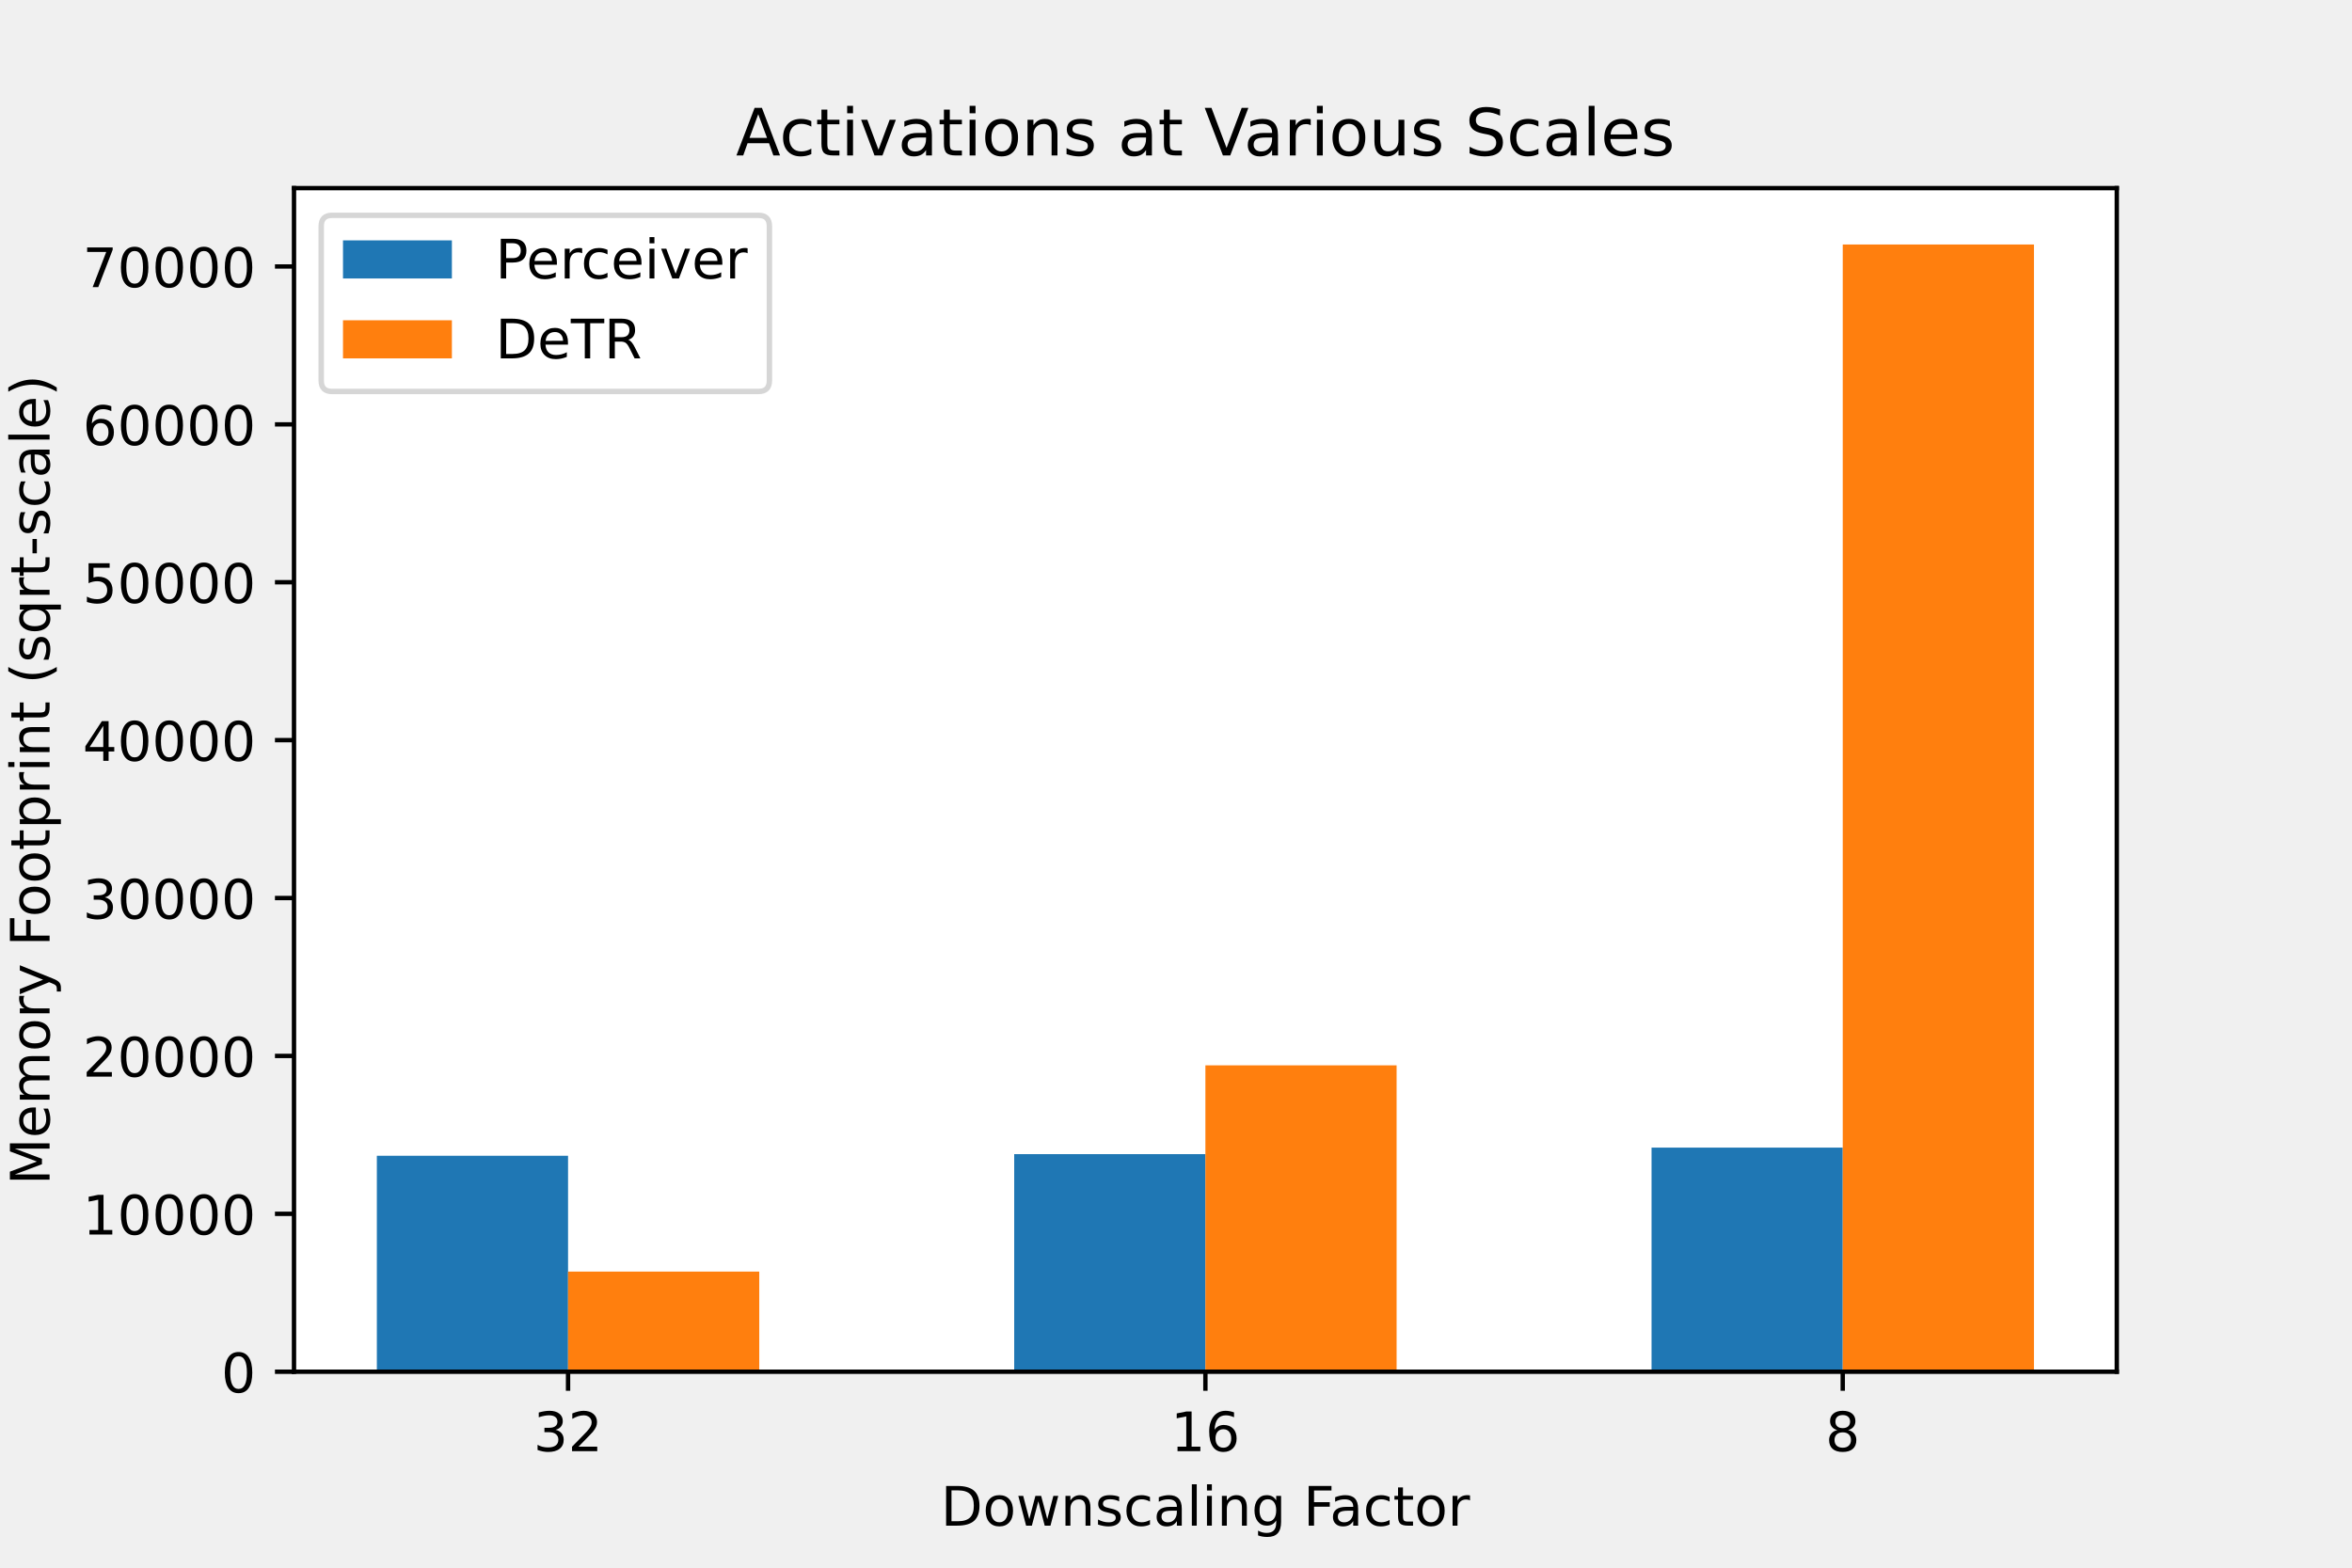
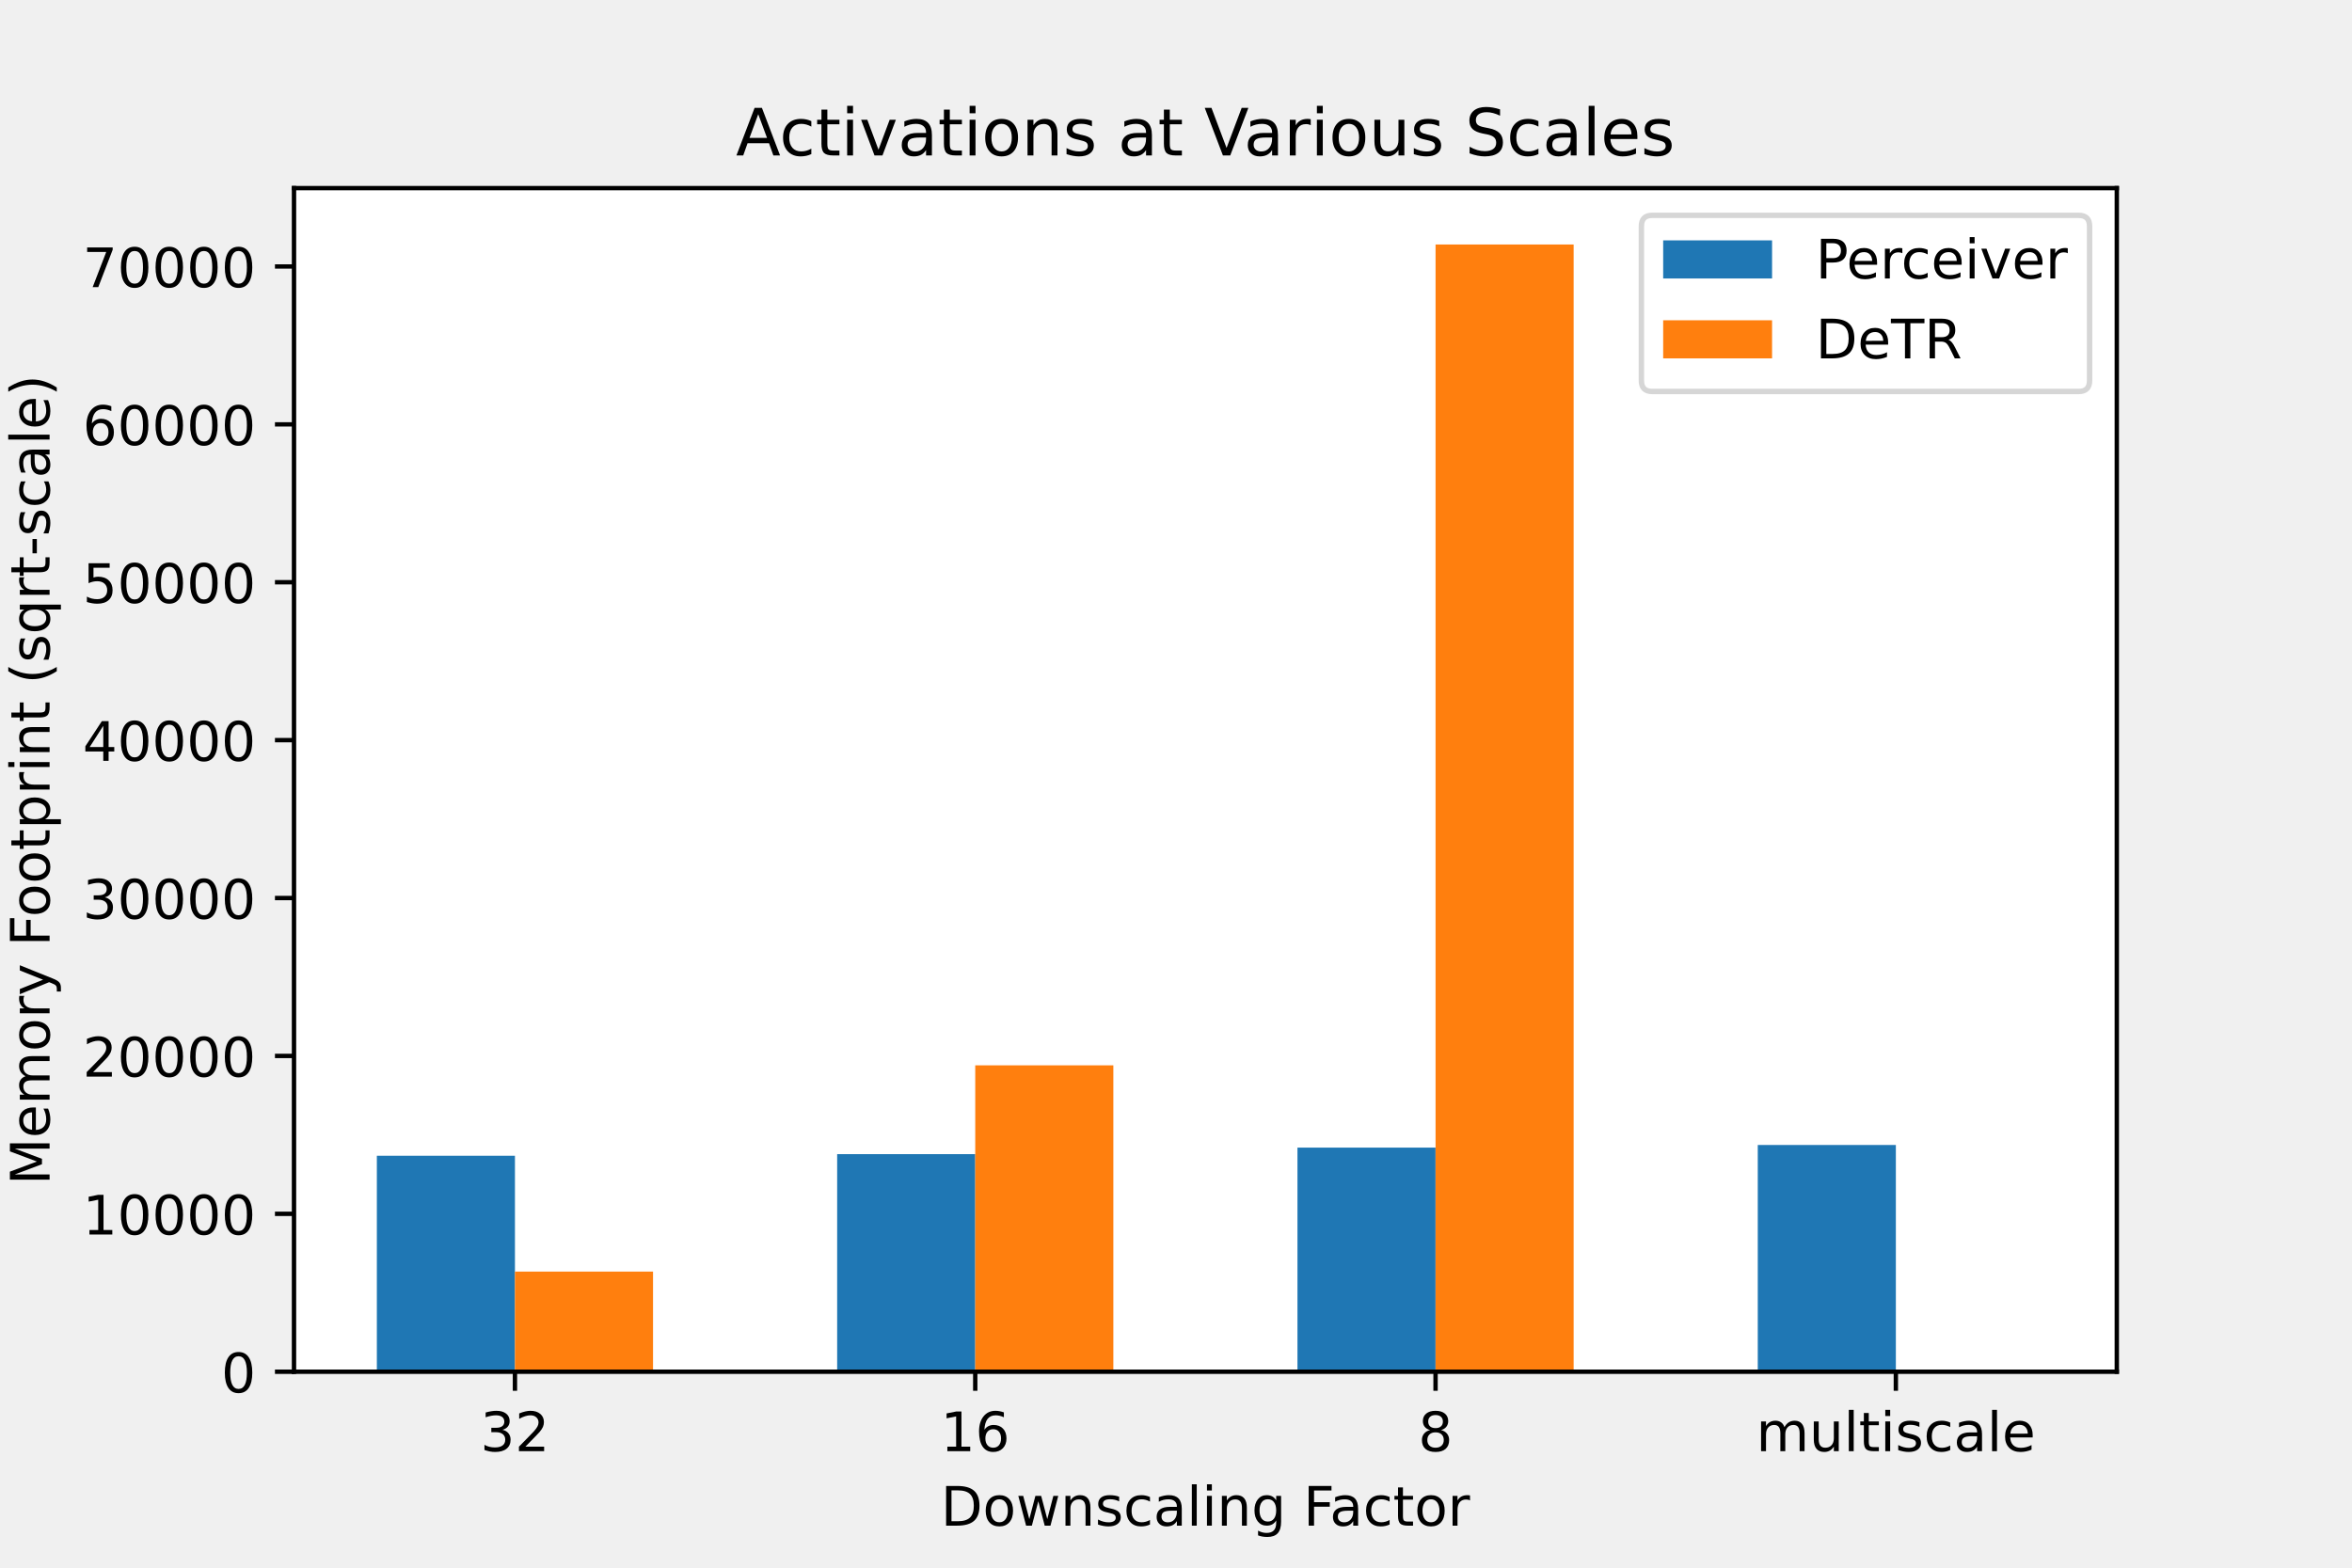
<svg xmlns="http://www.w3.org/2000/svg" xmlns:xlink="http://www.w3.org/1999/xlink" height="288pt" version="1.1" viewBox="0 0 432 288" width="432pt">
  <defs>
    <style type="text/css">*{stroke-linecap:butt;stroke-linejoin:round;}</style>
  </defs>
  <g id="figure_1">
    <g id="patch_1">
      <path d="M 0 288  L 432 288  L 432 0  L 0 0  z " style="fill:none;" />
    </g>
    <g id="axes_1">
      <g id="patch_2">
        <path d="M 54 252  L 388.8 252  L 388.8 34.56  L 54 34.56  z " style="fill:#ffffff;" />
      </g>
      <g id="patch_3">
-         <path clip-path="url(#pb4a6dcdf17)" d="M 69.218 252  L 104.337 252  L 104.337 212.329  L 69.218 212.329  z " style="fill:#1f77b4;" />
+         <path clip-path="url(#p606a670e84)" d="M 69.218 252  L 94.582 252  L 94.582 212.329  L 69.218 212.329  z " style="fill:#1f77b4;" />
      </g>
      <g id="patch_4">
-         <path clip-path="url(#pb4a6dcdf17)" d="M 186.281 252  L 221.4 252  L 221.4 212.024  L 186.281 212.024  z " style="fill:#1f77b4;" />
+         <path clip-path="url(#p606a670e84)" d="M 153.764 252  L 179.127 252  L 179.127 212.024  L 153.764 212.024  z " style="fill:#1f77b4;" />
      </g>
      <g id="patch_5">
-         <path clip-path="url(#pb4a6dcdf17)" d="M 303.344 252  L 338.463 252  L 338.463 210.83  L 303.344 210.83  z " style="fill:#1f77b4;" />
+         <path clip-path="url(#p606a670e84)" d="M 238.309 252  L 263.673 252  L 263.673 210.83  L 238.309 210.83  z " style="fill:#1f77b4;" />
      </g>
      <g id="patch_6">
-         <path clip-path="url(#pb4a6dcdf17)" d="M 104.337 252  L 139.456 252  L 139.456 233.608  L 104.337 233.608  z " style="fill:#ff7f0e;" />
+         <path clip-path="url(#p606a670e84)" d="M 322.855 252  L 348.218 252  L 348.218 210.342  L 322.855 210.342  z " style="fill:#1f77b4;" />
      </g>
      <g id="patch_7">
-         <path clip-path="url(#pb4a6dcdf17)" d="M 221.4 252  L 256.519 252  L 256.519 195.714  L 221.4 195.714  z " style="fill:#ff7f0e;" />
+         <path clip-path="url(#p606a670e84)" d="M 94.582 252  L 119.945 252  L 119.945 233.608  L 94.582 233.608  z " style="fill:#ff7f0e;" />
      </g>
      <g id="patch_8">
-         <path clip-path="url(#pb4a6dcdf17)" d="M 338.463 252  L 373.582 252  L 373.582 44.914  L 338.463 44.914  z " style="fill:#ff7f0e;" />
+         <path clip-path="url(#p606a670e84)" d="M 179.127 252  L 204.491 252  L 204.491 195.714  L 179.127 195.714  z " style="fill:#ff7f0e;" />
+       </g>
+       <g id="patch_9">
+         <path clip-path="url(#p606a670e84)" d="M 263.673 252  L 289.036 252  L 289.036 44.914  L 263.673 44.914  z " style="fill:#ff7f0e;" />
+       </g>
+       <g id="patch_10">
+         <path clip-path="url(#p606a670e84)" d="M 348.218 252  L 373.582 252  L 373.582 252  L 348.218 252  z " style="fill:#ff7f0e;" />
      </g>
      <g id="matplotlib.axis_1">
        <g id="xtick_1">
          <g id="line2d_1">
            <defs>
-               <path d="M 0 0  L 0 3.5  " id="m1307829c4c" style="stroke:#000000;stroke-width:0.8;" />
-             </defs>
-             <g>
-               <use style="stroke:#000000;stroke-width:0.8;" x="104.337" xlink:href="#m1307829c4c" y="252" />
+               <path d="M 0 0  L 0 3.5  " id="m69801f9587" style="stroke:#000000;stroke-width:0.8;" />
+             </defs>
+             <g>
+               <use style="stroke:#000000;stroke-width:0.8;" x="94.582" xlink:href="#m69801f9587" y="252" />
            </g>
          </g>
          <g id="text_1">
-             <g transform="translate(97.97456 266.5984)scale(0.1 -0.1)">
+             <g transform="translate(88.21932 266.5984)scale(0.1 -0.1)">
              <defs>
                <path d="M 2597 2516  Q 3050 2419 3304 2112  Q 3559 1806 3559 1356  Q 3559 666 3084 287  Q 2609 -91 1734 -91  Q 1441 -91 1130 -33  Q 819 25 488 141  L 488 750  Q 750 597 1062 519  Q 1375 441 1716 441  Q 2309 441 2620 675  Q 2931 909 2931 1356  Q 2931 1769 2642 2001  Q 2353 2234 1838 2234  L 1294 2234  L 1294 2753  L 1863 2753  Q 2328 2753 2575 2939  Q 2822 3125 2822 3475  Q 2822 3834 2567 4026  Q 2313 4219 1838 4219  Q 1578 4219 1281 4162  Q 984 4106 628 3988  L 628 4550  Q 988 4650 1302 4700  Q 1616 4750 1894 4750  Q 2613 4750 3031 4423  Q 3450 4097 3450 3541  Q 3450 3153 3228 2886  Q 3006 2619 2597 2516  z " id="DejaVuSans-33" transform="scale(0.015625)" />
                <path d="M 1228 531  L 3431 531  L 3431 0  L 469 0  L 469 531  Q 828 903 1448 1529  Q 2069 2156 2228 2338  Q 2531 2678 2651 2914  Q 2772 3150 2772 3378  Q 2772 3750 2511 3984  Q 2250 4219 1831 4219  Q 1534 4219 1204 4116  Q 875 4013 500 3803  L 500 4441  Q 881 4594 1212 4672  Q 1544 4750 1819 4750  Q 2544 4750 2975 4387  Q 3406 4025 3406 3419  Q 3406 3131 3298 2873  Q 3191 2616 2906 2266  Q 2828 2175 2409 1742  Q 1991 1309 1228 531  z " id="DejaVuSans-32" transform="scale(0.015625)" />
              </defs>
              <use xlink:href="#DejaVuSans-33" />
              <use x="63.623" xlink:href="#DejaVuSans-32" />
            </g>
          </g>
        </g>
        <g id="xtick_2">
          <g id="line2d_2">
            <g>
-               <use style="stroke:#000000;stroke-width:0.8;" x="221.4" xlink:href="#m1307829c4c" y="252" />
+               <use style="stroke:#000000;stroke-width:0.8;" x="179.127" xlink:href="#m69801f9587" y="252" />
            </g>
          </g>
          <g id="text_2">
-             <g transform="translate(215.0375 266.5984)scale(0.1 -0.1)">
+             <g transform="translate(172.7648 266.5984)scale(0.1 -0.1)">
              <defs>
                <path d="M 794 531  L 1825 531  L 1825 4091  L 703 3866  L 703 4441  L 1819 4666  L 2450 4666  L 2450 531  L 3481 531  L 3481 0  L 794 0  L 794 531  z " id="DejaVuSans-31" transform="scale(0.015625)" />
                <path d="M 2113 2584  Q 1688 2584 1439 2293  Q 1191 2003 1191 1497  Q 1191 994 1439 701  Q 1688 409 2113 409  Q 2538 409 2786 701  Q 3034 994 3034 1497  Q 3034 2003 2786 2293  Q 2538 2584 2113 2584  z M 3366 4563  L 3366 3988  Q 3128 4100 2886 4159  Q 2644 4219 2406 4219  Q 1781 4219 1451 3797  Q 1122 3375 1075 2522  Q 1259 2794 1537 2939  Q 1816 3084 2150 3084  Q 2853 3084 3261 2657  Q 3669 2231 3669 1497  Q 3669 778 3244 343  Q 2819 -91 2113 -91  Q 1303 -91 875 529  Q 447 1150 447 2328  Q 447 3434 972 4092  Q 1497 4750 2381 4750  Q 2619 4750 2861 4703  Q 3103 4656 3366 4563  z " id="DejaVuSans-36" transform="scale(0.015625)" />
              </defs>
              <use xlink:href="#DejaVuSans-31" />
              <use x="63.623" xlink:href="#DejaVuSans-36" />
            </g>
          </g>
        </g>
        <g id="xtick_3">
          <g id="line2d_3">
            <g>
-               <use style="stroke:#000000;stroke-width:0.8;" x="338.463" xlink:href="#m1307829c4c" y="252" />
+               <use style="stroke:#000000;stroke-width:0.8;" x="263.673" xlink:href="#m69801f9587" y="252" />
            </g>
          </g>
          <g id="text_3">
-             <g transform="translate(335.2817 266.5984)scale(0.1 -0.1)">
+             <g transform="translate(260.4915 266.5984)scale(0.1 -0.1)">
              <defs>
                <path d="M 2034 2216  Q 1584 2216 1326 1975  Q 1069 1734 1069 1313  Q 1069 891 1326 650  Q 1584 409 2034 409  Q 2484 409 2743 651  Q 3003 894 3003 1313  Q 3003 1734 2745 1975  Q 2488 2216 2034 2216  z M 1403 2484  Q 997 2584 770 2862  Q 544 3141 544 3541  Q 544 4100 942 4425  Q 1341 4750 2034 4750  Q 2731 4750 3128 4425  Q 3525 4100 3525 3541  Q 3525 3141 3298 2862  Q 3072 2584 2669 2484  Q 3125 2378 3379 2068  Q 3634 1759 3634 1313  Q 3634 634 3220 271  Q 2806 -91 2034 -91  Q 1263 -91 848 271  Q 434 634 434 1313  Q 434 1759 690 2068  Q 947 2378 1403 2484  z M 1172 3481  Q 1172 3119 1398 2916  Q 1625 2713 2034 2713  Q 2441 2713 2670 2916  Q 2900 3119 2900 3481  Q 2900 3844 2670 4047  Q 2441 4250 2034 4250  Q 1625 4250 1398 4047  Q 1172 3844 1172 3481  z " id="DejaVuSans-38" transform="scale(0.015625)" />
              </defs>
              <use xlink:href="#DejaVuSans-38" />
            </g>
          </g>
        </g>
-         <g id="text_4">
+         <g id="xtick_4">
+           <g id="line2d_4">
+             <g>
+               <use style="stroke:#000000;stroke-width:0.8;" x="348.218" xlink:href="#m69801f9587" y="252" />
+             </g>
+           </g>
+           <g id="text_4">
+             <g transform="translate(322.5572 266.5984)scale(0.1 -0.1)">
+               <defs>
+                 <path d="M 3328 2828  Q 3544 3216 3844 3400  Q 4144 3584 4550 3584  Q 5097 3584 5394 3201  Q 5691 2819 5691 2113  L 5691 0  L 5113 0  L 5113 2094  Q 5113 2597 4934 2840  Q 4756 3084 4391 3084  Q 3944 3084 3684 2787  Q 3425 2491 3425 1978  L 3425 0  L 2847 0  L 2847 2094  Q 2847 2600 2669 2842  Q 2491 3084 2119 3084  Q 1678 3084 1418 2786  Q 1159 2488 1159 1978  L 1159 0  L 581 0  L 581 3500  L 1159 3500  L 1159 2956  Q 1356 3278 1631 3431  Q 1906 3584 2284 3584  Q 2666 3584 2933 3390  Q 3200 3197 3328 2828  z " id="DejaVuSans-6d" transform="scale(0.015625)" />
+                 <path d="M 544 1381  L 544 3500  L 1119 3500  L 1119 1403  Q 1119 906 1312 657  Q 1506 409 1894 409  Q 2359 409 2629 706  Q 2900 1003 2900 1516  L 2900 3500  L 3475 3500  L 3475 0  L 2900 0  L 2900 538  Q 2691 219 2414 64  Q 2138 -91 1772 -91  Q 1169 -91 856 284  Q 544 659 544 1381  z M 1991 3584  L 1991 3584  z " id="DejaVuSans-75" transform="scale(0.015625)" />
+                 <path d="M 603 4863  L 1178 4863  L 1178 0  L 603 0  L 603 4863  z " id="DejaVuSans-6c" transform="scale(0.015625)" />
+                 <path d="M 1172 4494  L 1172 3500  L 2356 3500  L 2356 3053  L 1172 3053  L 1172 1153  Q 1172 725 1289 603  Q 1406 481 1766 481  L 2356 481  L 2356 0  L 1766 0  Q 1100 0 847 248  Q 594 497 594 1153  L 594 3053  L 172 3053  L 172 3500  L 594 3500  L 594 4494  L 1172 4494  z " id="DejaVuSans-74" transform="scale(0.015625)" />
+                 <path d="M 603 3500  L 1178 3500  L 1178 0  L 603 0  L 603 3500  z M 603 4863  L 1178 4863  L 1178 4134  L 603 4134  L 603 4863  z " id="DejaVuSans-69" transform="scale(0.015625)" />
+                 <path d="M 2834 3397  L 2834 2853  Q 2591 2978 2328 3040  Q 2066 3103 1784 3103  Q 1356 3103 1142 2972  Q 928 2841 928 2578  Q 928 2378 1081 2264  Q 1234 2150 1697 2047  L 1894 2003  Q 2506 1872 2764 1633  Q 3022 1394 3022 966  Q 3022 478 2636 193  Q 2250 -91 1575 -91  Q 1294 -91 989 -36  Q 684 19 347 128  L 347 722  Q 666 556 975 473  Q 1284 391 1588 391  Q 1994 391 2212 530  Q 2431 669 2431 922  Q 2431 1156 2273 1281  Q 2116 1406 1581 1522  L 1381 1569  Q 847 1681 609 1914  Q 372 2147 372 2553  Q 372 3047 722 3315  Q 1072 3584 1716 3584  Q 2034 3584 2315 3537  Q 2597 3491 2834 3397  z " id="DejaVuSans-73" transform="scale(0.015625)" />
+                 <path d="M 3122 3366  L 3122 2828  Q 2878 2963 2633 3030  Q 2388 3097 2138 3097  Q 1578 3097 1268 2742  Q 959 2388 959 1747  Q 959 1106 1268 751  Q 1578 397 2138 397  Q 2388 397 2633 464  Q 2878 531 3122 666  L 3122 134  Q 2881 22 2623 -34  Q 2366 -91 2075 -91  Q 1284 -91 818 406  Q 353 903 353 1747  Q 353 2603 823 3093  Q 1294 3584 2113 3584  Q 2378 3584 2631 3529  Q 2884 3475 3122 3366  z " id="DejaVuSans-63" transform="scale(0.015625)" />
+                 <path d="M 2194 1759  Q 1497 1759 1228 1600  Q 959 1441 959 1056  Q 959 750 1161 570  Q 1363 391 1709 391  Q 2188 391 2477 730  Q 2766 1069 2766 1631  L 2766 1759  L 2194 1759  z M 3341 1997  L 3341 0  L 2766 0  L 2766 531  Q 2569 213 2275 61  Q 1981 -91 1556 -91  Q 1019 -91 701 211  Q 384 513 384 1019  Q 384 1609 779 1909  Q 1175 2209 1959 2209  L 2766 2209  L 2766 2266  Q 2766 2663 2505 2880  Q 2244 3097 1772 3097  Q 1472 3097 1187 3025  Q 903 2953 641 2809  L 641 3341  Q 956 3463 1253 3523  Q 1550 3584 1831 3584  Q 2591 3584 2966 3190  Q 3341 2797 3341 1997  z " id="DejaVuSans-61" transform="scale(0.015625)" />
+                 <path d="M 3597 1894  L 3597 1613  L 953 1613  Q 991 1019 1311 708  Q 1631 397 2203 397  Q 2534 397 2845 478  Q 3156 559 3463 722  L 3463 178  Q 3153 47 2828 -22  Q 2503 -91 2169 -91  Q 1331 -91 842 396  Q 353 884 353 1716  Q 353 2575 817 3079  Q 1281 3584 2069 3584  Q 2775 3584 3186 3129  Q 3597 2675 3597 1894  z M 3022 2063  Q 3016 2534 2758 2815  Q 2500 3097 2075 3097  Q 1594 3097 1305 2825  Q 1016 2553 972 2059  L 3022 2063  z " id="DejaVuSans-65" transform="scale(0.015625)" />
+               </defs>
+               <use xlink:href="#DejaVuSans-6d" />
+               <use x="97.412" xlink:href="#DejaVuSans-75" />
+               <use x="160.791" xlink:href="#DejaVuSans-6c" />
+               <use x="188.574" xlink:href="#DejaVuSans-74" />
+               <use x="227.783" xlink:href="#DejaVuSans-69" />
+               <use x="255.566" xlink:href="#DejaVuSans-73" />
+               <use x="307.666" xlink:href="#DejaVuSans-63" />
+               <use x="362.646" xlink:href="#DejaVuSans-61" />
+               <use x="423.926" xlink:href="#DejaVuSans-6c" />
+               <use x="451.709" xlink:href="#DejaVuSans-65" />
+             </g>
+           </g>
+         </g>
+         <g id="text_5">
          <g transform="translate(172.7969 280.2766)scale(0.1 -0.1)">
            <defs>
              <path d="M 1259 4147  L 1259 519  L 2022 519  Q 2988 519 3436 956  Q 3884 1394 3884 2338  Q 3884 3275 3436 3711  Q 2988 4147 2022 4147  L 1259 4147  z M 628 4666  L 1925 4666  Q 3281 4666 3915 4102  Q 4550 3538 4550 2338  Q 4550 1131 3912 565  Q 3275 0 1925 0  L 628 0  L 628 4666  z " id="DejaVuSans-44" transform="scale(0.015625)" />
              <path d="M 1959 3097  Q 1497 3097 1228 2736  Q 959 2375 959 1747  Q 959 1119 1226 758  Q 1494 397 1959 397  Q 2419 397 2687 759  Q 2956 1122 2956 1747  Q 2956 2369 2687 2733  Q 2419 3097 1959 3097  z M 1959 3584  Q 2709 3584 3137 3096  Q 3566 2609 3566 1747  Q 3566 888 3137 398  Q 2709 -91 1959 -91  Q 1206 -91 779 398  Q 353 888 353 1747  Q 353 2609 779 3096  Q 1206 3584 1959 3584  z " id="DejaVuSans-6f" transform="scale(0.015625)" />
              <path d="M 269 3500  L 844 3500  L 1563 769  L 2278 3500  L 2956 3500  L 3675 769  L 4391 3500  L 4966 3500  L 4050 0  L 3372 0  L 2619 2869  L 1863 0  L 1184 0  L 269 3500  z " id="DejaVuSans-77" transform="scale(0.015625)" />
              <path d="M 3513 2113  L 3513 0  L 2938 0  L 2938 2094  Q 2938 2591 2744 2837  Q 2550 3084 2163 3084  Q 1697 3084 1428 2787  Q 1159 2491 1159 1978  L 1159 0  L 581 0  L 581 3500  L 1159 3500  L 1159 2956  Q 1366 3272 1645 3428  Q 1925 3584 2291 3584  Q 2894 3584 3203 3211  Q 3513 2838 3513 2113  z " id="DejaVuSans-6e" transform="scale(0.015625)" />
-               <path d="M 2834 3397  L 2834 2853  Q 2591 2978 2328 3040  Q 2066 3103 1784 3103  Q 1356 3103 1142 2972  Q 928 2841 928 2578  Q 928 2378 1081 2264  Q 1234 2150 1697 2047  L 1894 2003  Q 2506 1872 2764 1633  Q 3022 1394 3022 966  Q 3022 478 2636 193  Q 2250 -91 1575 -91  Q 1294 -91 989 -36  Q 684 19 347 128  L 347 722  Q 666 556 975 473  Q 1284 391 1588 391  Q 1994 391 2212 530  Q 2431 669 2431 922  Q 2431 1156 2273 1281  Q 2116 1406 1581 1522  L 1381 1569  Q 847 1681 609 1914  Q 372 2147 372 2553  Q 372 3047 722 3315  Q 1072 3584 1716 3584  Q 2034 3584 2315 3537  Q 2597 3491 2834 3397  z " id="DejaVuSans-73" transform="scale(0.015625)" />
-               <path d="M 3122 3366  L 3122 2828  Q 2878 2963 2633 3030  Q 2388 3097 2138 3097  Q 1578 3097 1268 2742  Q 959 2388 959 1747  Q 959 1106 1268 751  Q 1578 397 2138 397  Q 2388 397 2633 464  Q 2878 531 3122 666  L 3122 134  Q 2881 22 2623 -34  Q 2366 -91 2075 -91  Q 1284 -91 818 406  Q 353 903 353 1747  Q 353 2603 823 3093  Q 1294 3584 2113 3584  Q 2378 3584 2631 3529  Q 2884 3475 3122 3366  z " id="DejaVuSans-63" transform="scale(0.015625)" />
-               <path d="M 2194 1759  Q 1497 1759 1228 1600  Q 959 1441 959 1056  Q 959 750 1161 570  Q 1363 391 1709 391  Q 2188 391 2477 730  Q 2766 1069 2766 1631  L 2766 1759  L 2194 1759  z M 3341 1997  L 3341 0  L 2766 0  L 2766 531  Q 2569 213 2275 61  Q 1981 -91 1556 -91  Q 1019 -91 701 211  Q 384 513 384 1019  Q 384 1609 779 1909  Q 1175 2209 1959 2209  L 2766 2209  L 2766 2266  Q 2766 2663 2505 2880  Q 2244 3097 1772 3097  Q 1472 3097 1187 3025  Q 903 2953 641 2809  L 641 3341  Q 956 3463 1253 3523  Q 1550 3584 1831 3584  Q 2591 3584 2966 3190  Q 3341 2797 3341 1997  z " id="DejaVuSans-61" transform="scale(0.015625)" />
-               <path d="M 603 4863  L 1178 4863  L 1178 0  L 603 0  L 603 4863  z " id="DejaVuSans-6c" transform="scale(0.015625)" />
-               <path d="M 603 3500  L 1178 3500  L 1178 0  L 603 0  L 603 3500  z M 603 4863  L 1178 4863  L 1178 4134  L 603 4134  L 603 4863  z " id="DejaVuSans-69" transform="scale(0.015625)" />
              <path d="M 2906 1791  Q 2906 2416 2648 2759  Q 2391 3103 1925 3103  Q 1463 3103 1205 2759  Q 947 2416 947 1791  Q 947 1169 1205 825  Q 1463 481 1925 481  Q 2391 481 2648 825  Q 2906 1169 2906 1791  z M 3481 434  Q 3481 -459 3084 -895  Q 2688 -1331 1869 -1331  Q 1566 -1331 1297 -1286  Q 1028 -1241 775 -1147  L 775 -588  Q 1028 -725 1275 -790  Q 1522 -856 1778 -856  Q 2344 -856 2625 -561  Q 2906 -266 2906 331  L 2906 616  Q 2728 306 2450 153  Q 2172 0 1784 0  Q 1141 0 747 490  Q 353 981 353 1791  Q 353 2603 747 3093  Q 1141 3584 1784 3584  Q 2172 3584 2450 3431  Q 2728 3278 2906 2969  L 2906 3500  L 3481 3500  L 3481 434  z " id="DejaVuSans-67" transform="scale(0.015625)" />
              <path id="DejaVuSans-20" transform="scale(0.015625)" />
              <path d="M 628 4666  L 3309 4666  L 3309 4134  L 1259 4134  L 1259 2759  L 3109 2759  L 3109 2228  L 1259 2228  L 1259 0  L 628 0  L 628 4666  z " id="DejaVuSans-46" transform="scale(0.015625)" />
-               <path d="M 1172 4494  L 1172 3500  L 2356 3500  L 2356 3053  L 1172 3053  L 1172 1153  Q 1172 725 1289 603  Q 1406 481 1766 481  L 2356 481  L 2356 0  L 1766 0  Q 1100 0 847 248  Q 594 497 594 1153  L 594 3053  L 172 3053  L 172 3500  L 594 3500  L 594 4494  L 1172 4494  z " id="DejaVuSans-74" transform="scale(0.015625)" />
              <path d="M 2631 2963  Q 2534 3019 2420 3045  Q 2306 3072 2169 3072  Q 1681 3072 1420 2755  Q 1159 2438 1159 1844  L 1159 0  L 581 0  L 581 3500  L 1159 3500  L 1159 2956  Q 1341 3275 1631 3429  Q 1922 3584 2338 3584  Q 2397 3584 2469 3576  Q 2541 3569 2628 3553  L 2631 2963  z " id="DejaVuSans-72" transform="scale(0.015625)" />
            </defs>
            <use xlink:href="#DejaVuSans-44" />
            <use x="77.002" xlink:href="#DejaVuSans-6f" />
            <use x="138.184" xlink:href="#DejaVuSans-77" />
            <use x="219.971" xlink:href="#DejaVuSans-6e" />
            <use x="283.35" xlink:href="#DejaVuSans-73" />
            <use x="335.449" xlink:href="#DejaVuSans-63" />
            <use x="390.43" xlink:href="#DejaVuSans-61" />
            <use x="451.709" xlink:href="#DejaVuSans-6c" />
            <use x="479.492" xlink:href="#DejaVuSans-69" />
            <use x="507.275" xlink:href="#DejaVuSans-6e" />
            <use x="570.654" xlink:href="#DejaVuSans-67" />
            <use x="634.131" xlink:href="#DejaVuSans-20" />
            <use x="665.918" xlink:href="#DejaVuSans-46" />
            <use x="714.312" xlink:href="#DejaVuSans-61" />
            <use x="775.592" xlink:href="#DejaVuSans-63" />
            <use x="830.572" xlink:href="#DejaVuSans-74" />
            <use x="869.781" xlink:href="#DejaVuSans-6f" />
            <use x="930.963" xlink:href="#DejaVuSans-72" />
          </g>
        </g>
      </g>
      <g id="matplotlib.axis_2">
        <g id="ytick_1">
-           <g id="line2d_4">
-             <defs>
-               <path d="M 0 0  L -3.5 0  " id="mca1e8f5b8f" style="stroke:#000000;stroke-width:0.8;" />
-             </defs>
-             <g>
-               <use style="stroke:#000000;stroke-width:0.8;" x="54" xlink:href="#mca1e8f5b8f" y="252" />
-             </g>
-           </g>
-           <g id="text_5">
+           <g id="line2d_5">
+             <defs>
+               <path d="M 0 0  L -3.5 0  " id="m97fea9ec7e" style="stroke:#000000;stroke-width:0.8;" />
+             </defs>
+             <g>
+               <use style="stroke:#000000;stroke-width:0.8;" x="54" xlink:href="#m97fea9ec7e" y="252" />
+             </g>
+           </g>
+           <g id="text_6">
            <g transform="translate(40.6375 255.7992)scale(0.1 -0.1)">
              <defs>
                <path d="M 2034 4250  Q 1547 4250 1301 3770  Q 1056 3291 1056 2328  Q 1056 1369 1301 889  Q 1547 409 2034 409  Q 2525 409 2770 889  Q 3016 1369 3016 2328  Q 3016 3291 2770 3770  Q 2525 4250 2034 4250  z M 2034 4750  Q 2819 4750 3233 4129  Q 3647 3509 3647 2328  Q 3647 1150 3233 529  Q 2819 -91 2034 -91  Q 1250 -91 836 529  Q 422 1150 422 2328  Q 422 3509 836 4129  Q 1250 4750 2034 4750  z " id="DejaVuSans-30" transform="scale(0.015625)" />
              </defs>
              <use xlink:href="#DejaVuSans-30" />
            </g>
          </g>
        </g>
        <g id="ytick_2">
-           <g id="line2d_5">
-             <g>
-               <use style="stroke:#000000;stroke-width:0.8;" x="54" xlink:href="#mca1e8f5b8f" y="222.993" />
-             </g>
-           </g>
-           <g id="text_6">
+           <g id="line2d_6">
+             <g>
+               <use style="stroke:#000000;stroke-width:0.8;" x="54" xlink:href="#m97fea9ec7e" y="222.993" />
+             </g>
+           </g>
+           <g id="text_7">
            <g transform="translate(15.1875 226.7925)scale(0.1 -0.1)">
              <use xlink:href="#DejaVuSans-31" />
              <use x="63.623" xlink:href="#DejaVuSans-30" />
              <use x="127.246" xlink:href="#DejaVuSans-30" />
              <use x="190.869" xlink:href="#DejaVuSans-30" />
              <use x="254.492" xlink:href="#DejaVuSans-30" />
            </g>
          </g>
        </g>
        <g id="ytick_3">
-           <g id="line2d_6">
-             <g>
-               <use style="stroke:#000000;stroke-width:0.8;" x="54" xlink:href="#mca1e8f5b8f" y="193.986" />
-             </g>
-           </g>
-           <g id="text_7">
+           <g id="line2d_7">
+             <g>
+               <use style="stroke:#000000;stroke-width:0.8;" x="54" xlink:href="#m97fea9ec7e" y="193.986" />
+             </g>
+           </g>
+           <g id="text_8">
            <g transform="translate(15.1875 197.7857)scale(0.1 -0.1)">
              <use xlink:href="#DejaVuSans-32" />
              <use x="63.623" xlink:href="#DejaVuSans-30" />
              <use x="127.246" xlink:href="#DejaVuSans-30" />
              <use x="190.869" xlink:href="#DejaVuSans-30" />
              <use x="254.492" xlink:href="#DejaVuSans-30" />
            </g>
          </g>
        </g>
        <g id="ytick_4">
-           <g id="line2d_7">
-             <g>
-               <use style="stroke:#000000;stroke-width:0.8;" x="54" xlink:href="#mca1e8f5b8f" y="164.98" />
-             </g>
-           </g>
-           <g id="text_8">
+           <g id="line2d_8">
+             <g>
+               <use style="stroke:#000000;stroke-width:0.8;" x="54" xlink:href="#m97fea9ec7e" y="164.98" />
+             </g>
+           </g>
+           <g id="text_9">
            <g transform="translate(15.1875 168.779)scale(0.1 -0.1)">
              <use xlink:href="#DejaVuSans-33" />
              <use x="63.623" xlink:href="#DejaVuSans-30" />
              <use x="127.246" xlink:href="#DejaVuSans-30" />
              <use x="190.869" xlink:href="#DejaVuSans-30" />
              <use x="254.492" xlink:href="#DejaVuSans-30" />
            </g>
          </g>
        </g>
        <g id="ytick_5">
-           <g id="line2d_8">
-             <g>
-               <use style="stroke:#000000;stroke-width:0.8;" x="54" xlink:href="#mca1e8f5b8f" y="135.973" />
-             </g>
-           </g>
-           <g id="text_9">
+           <g id="line2d_9">
+             <g>
+               <use style="stroke:#000000;stroke-width:0.8;" x="54" xlink:href="#m97fea9ec7e" y="135.973" />
+             </g>
+           </g>
+           <g id="text_10">
            <g transform="translate(15.1875 139.7722)scale(0.1 -0.1)">
              <defs>
                <path d="M 2419 4116  L 825 1625  L 2419 1625  L 2419 4116  z M 2253 4666  L 3047 4666  L 3047 1625  L 3713 1625  L 3713 1100  L 3047 1100  L 3047 0  L 2419 0  L 2419 1100  L 313 1100  L 313 1709  L 2253 4666  z " id="DejaVuSans-34" transform="scale(0.015625)" />
              </defs>
              <use xlink:href="#DejaVuSans-34" />
              <use x="63.623" xlink:href="#DejaVuSans-30" />
              <use x="127.246" xlink:href="#DejaVuSans-30" />
              <use x="190.869" xlink:href="#DejaVuSans-30" />
              <use x="254.492" xlink:href="#DejaVuSans-30" />
            </g>
          </g>
        </g>
        <g id="ytick_6">
-           <g id="line2d_9">
-             <g>
-               <use style="stroke:#000000;stroke-width:0.8;" x="54" xlink:href="#mca1e8f5b8f" y="106.966" />
-             </g>
-           </g>
-           <g id="text_10">
+           <g id="line2d_10">
+             <g>
+               <use style="stroke:#000000;stroke-width:0.8;" x="54" xlink:href="#m97fea9ec7e" y="106.966" />
+             </g>
+           </g>
+           <g id="text_11">
            <g transform="translate(15.1875 110.7654)scale(0.1 -0.1)">
              <defs>
                <path d="M 691 4666  L 3169 4666  L 3169 4134  L 1269 4134  L 1269 2991  Q 1406 3038 1543 3061  Q 1681 3084 1819 3084  Q 2600 3084 3056 2656  Q 3513 2228 3513 1497  Q 3513 744 3044 326  Q 2575 -91 1722 -91  Q 1428 -91 1123 -41  Q 819 9 494 109  L 494 744  Q 775 591 1075 516  Q 1375 441 1709 441  Q 2250 441 2565 725  Q 2881 1009 2881 1497  Q 2881 1984 2565 2268  Q 2250 2553 1709 2553  Q 1456 2553 1204 2497  Q 953 2441 691 2322  L 691 4666  z " id="DejaVuSans-35" transform="scale(0.015625)" />
              </defs>
              <use xlink:href="#DejaVuSans-35" />
              <use x="63.623" xlink:href="#DejaVuSans-30" />
              <use x="127.246" xlink:href="#DejaVuSans-30" />
              <use x="190.869" xlink:href="#DejaVuSans-30" />
              <use x="254.492" xlink:href="#DejaVuSans-30" />
            </g>
          </g>
        </g>
        <g id="ytick_7">
-           <g id="line2d_10">
-             <g>
-               <use style="stroke:#000000;stroke-width:0.8;" x="54" xlink:href="#mca1e8f5b8f" y="77.959" />
-             </g>
-           </g>
-           <g id="text_11">
+           <g id="line2d_11">
+             <g>
+               <use style="stroke:#000000;stroke-width:0.8;" x="54" xlink:href="#m97fea9ec7e" y="77.959" />
+             </g>
+           </g>
+           <g id="text_12">
            <g transform="translate(15.1875 81.75868)scale(0.1 -0.1)">
              <use xlink:href="#DejaVuSans-36" />
              <use x="63.623" xlink:href="#DejaVuSans-30" />
              <use x="127.246" xlink:href="#DejaVuSans-30" />
              <use x="190.869" xlink:href="#DejaVuSans-30" />
              <use x="254.492" xlink:href="#DejaVuSans-30" />
            </g>
          </g>
        </g>
        <g id="ytick_8">
-           <g id="line2d_11">
-             <g>
-               <use style="stroke:#000000;stroke-width:0.8;" x="54" xlink:href="#mca1e8f5b8f" y="48.953" />
-             </g>
-           </g>
-           <g id="text_12">
+           <g id="line2d_12">
+             <g>
+               <use style="stroke:#000000;stroke-width:0.8;" x="54" xlink:href="#m97fea9ec7e" y="48.953" />
+             </g>
+           </g>
+           <g id="text_13">
            <g transform="translate(15.1875 52.75193)scale(0.1 -0.1)">
              <defs>
                <path d="M 525 4666  L 3525 4666  L 3525 4397  L 1831 0  L 1172 0  L 2766 4134  L 525 4134  L 525 4666  z " id="DejaVuSans-37" transform="scale(0.015625)" />
              </defs>
              <use xlink:href="#DejaVuSans-37" />
              <use x="63.623" xlink:href="#DejaVuSans-30" />
              <use x="127.246" xlink:href="#DejaVuSans-30" />
              <use x="190.869" xlink:href="#DejaVuSans-30" />
              <use x="254.492" xlink:href="#DejaVuSans-30" />
            </g>
          </g>
        </g>
-         <g id="text_13">
+         <g id="text_14">
          <g transform="translate(9.107812 217.698)rotate(-90)scale(0.1 -0.1)">
            <defs>
              <path d="M 628 4666  L 1569 4666  L 2759 1491  L 3956 4666  L 4897 4666  L 4897 0  L 4281 0  L 4281 4097  L 3078 897  L 2444 897  L 1241 4097  L 1241 0  L 628 0  L 628 4666  z " id="DejaVuSans-4d" transform="scale(0.015625)" />
-               <path d="M 3597 1894  L 3597 1613  L 953 1613  Q 991 1019 1311 708  Q 1631 397 2203 397  Q 2534 397 2845 478  Q 3156 559 3463 722  L 3463 178  Q 3153 47 2828 -22  Q 2503 -91 2169 -91  Q 1331 -91 842 396  Q 353 884 353 1716  Q 353 2575 817 3079  Q 1281 3584 2069 3584  Q 2775 3584 3186 3129  Q 3597 2675 3597 1894  z M 3022 2063  Q 3016 2534 2758 2815  Q 2500 3097 2075 3097  Q 1594 3097 1305 2825  Q 1016 2553 972 2059  L 3022 2063  z " id="DejaVuSans-65" transform="scale(0.015625)" />
-               <path d="M 3328 2828  Q 3544 3216 3844 3400  Q 4144 3584 4550 3584  Q 5097 3584 5394 3201  Q 5691 2819 5691 2113  L 5691 0  L 5113 0  L 5113 2094  Q 5113 2597 4934 2840  Q 4756 3084 4391 3084  Q 3944 3084 3684 2787  Q 3425 2491 3425 1978  L 3425 0  L 2847 0  L 2847 2094  Q 2847 2600 2669 2842  Q 2491 3084 2119 3084  Q 1678 3084 1418 2786  Q 1159 2488 1159 1978  L 1159 0  L 581 0  L 581 3500  L 1159 3500  L 1159 2956  Q 1356 3278 1631 3431  Q 1906 3584 2284 3584  Q 2666 3584 2933 3390  Q 3200 3197 3328 2828  z " id="DejaVuSans-6d" transform="scale(0.015625)" />
              <path d="M 2059 -325  Q 1816 -950 1584 -1140  Q 1353 -1331 966 -1331  L 506 -1331  L 506 -850  L 844 -850  Q 1081 -850 1212 -737  Q 1344 -625 1503 -206  L 1606 56  L 191 3500  L 800 3500  L 1894 763  L 2988 3500  L 3597 3500  L 2059 -325  z " id="DejaVuSans-79" transform="scale(0.015625)" />
              <path d="M 1159 525  L 1159 -1331  L 581 -1331  L 581 3500  L 1159 3500  L 1159 2969  Q 1341 3281 1617 3432  Q 1894 3584 2278 3584  Q 2916 3584 3314 3078  Q 3713 2572 3713 1747  Q 3713 922 3314 415  Q 2916 -91 2278 -91  Q 1894 -91 1617 61  Q 1341 213 1159 525  z M 3116 1747  Q 3116 2381 2855 2742  Q 2594 3103 2138 3103  Q 1681 3103 1420 2742  Q 1159 2381 1159 1747  Q 1159 1113 1420 752  Q 1681 391 2138 391  Q 2594 391 2855 752  Q 3116 1113 3116 1747  z " id="DejaVuSans-70" transform="scale(0.015625)" />
              <path d="M 1984 4856  Q 1566 4138 1362 3434  Q 1159 2731 1159 2009  Q 1159 1288 1364 580  Q 1569 -128 1984 -844  L 1484 -844  Q 1016 -109 783 600  Q 550 1309 550 2009  Q 550 2706 781 3412  Q 1013 4119 1484 4856  L 1984 4856  z " id="DejaVuSans-28" transform="scale(0.015625)" />
              <path d="M 947 1747  Q 947 1113 1208 752  Q 1469 391 1925 391  Q 2381 391 2643 752  Q 2906 1113 2906 1747  Q 2906 2381 2643 2742  Q 2381 3103 1925 3103  Q 1469 3103 1208 2742  Q 947 2381 947 1747  z M 2906 525  Q 2725 213 2448 61  Q 2172 -91 1784 -91  Q 1150 -91 751 415  Q 353 922 353 1747  Q 353 2572 751 3078  Q 1150 3584 1784 3584  Q 2172 3584 2448 3432  Q 2725 3281 2906 2969  L 2906 3500  L 3481 3500  L 3481 -1331  L 2906 -1331  L 2906 525  z " id="DejaVuSans-71" transform="scale(0.015625)" />
              <path d="M 313 2009  L 1997 2009  L 1997 1497  L 313 1497  L 313 2009  z " id="DejaVuSans-2d" transform="scale(0.015625)" />
              <path d="M 513 4856  L 1013 4856  Q 1481 4119 1714 3412  Q 1947 2706 1947 2009  Q 1947 1309 1714 600  Q 1481 -109 1013 -844  L 513 -844  Q 928 -128 1133 580  Q 1338 1288 1338 2009  Q 1338 2731 1133 3434  Q 928 4138 513 4856  z " id="DejaVuSans-29" transform="scale(0.015625)" />
            </defs>
            <use xlink:href="#DejaVuSans-4d" />
            <use x="86.279" xlink:href="#DejaVuSans-65" />
            <use x="147.803" xlink:href="#DejaVuSans-6d" />
            <use x="245.215" xlink:href="#DejaVuSans-6f" />
            <use x="306.396" xlink:href="#DejaVuSans-72" />
            <use x="347.51" xlink:href="#DejaVuSans-79" />
            <use x="406.689" xlink:href="#DejaVuSans-20" />
            <use x="438.477" xlink:href="#DejaVuSans-46" />
            <use x="492.371" xlink:href="#DejaVuSans-6f" />
            <use x="553.553" xlink:href="#DejaVuSans-6f" />
            <use x="614.734" xlink:href="#DejaVuSans-74" />
            <use x="653.943" xlink:href="#DejaVuSans-70" />
            <use x="717.42" xlink:href="#DejaVuSans-72" />
            <use x="758.533" xlink:href="#DejaVuSans-69" />
            <use x="786.316" xlink:href="#DejaVuSans-6e" />
            <use x="849.695" xlink:href="#DejaVuSans-74" />
            <use x="888.904" xlink:href="#DejaVuSans-20" />
            <use x="920.691" xlink:href="#DejaVuSans-28" />
            <use x="959.705" xlink:href="#DejaVuSans-73" />
            <use x="1011.805" xlink:href="#DejaVuSans-71" />
            <use x="1075.281" xlink:href="#DejaVuSans-72" />
            <use x="1116.395" xlink:href="#DejaVuSans-74" />
            <use x="1155.604" xlink:href="#DejaVuSans-2d" />
            <use x="1191.688" xlink:href="#DejaVuSans-73" />
            <use x="1243.787" xlink:href="#DejaVuSans-63" />
            <use x="1298.768" xlink:href="#DejaVuSans-61" />
            <use x="1360.047" xlink:href="#DejaVuSans-6c" />
            <use x="1387.83" xlink:href="#DejaVuSans-65" />
            <use x="1449.354" xlink:href="#DejaVuSans-29" />
          </g>
        </g>
      </g>
-       <g id="patch_9">
+       <g id="patch_11">
        <path d="M 54 252  L 54 34.56  " style="fill:none;stroke:#000000;stroke-linecap:square;stroke-linejoin:miter;stroke-width:0.8;" />
      </g>
-       <g id="patch_10">
+       <g id="patch_12">
        <path d="M 388.8 252  L 388.8 34.56  " style="fill:none;stroke:#000000;stroke-linecap:square;stroke-linejoin:miter;stroke-width:0.8;" />
      </g>
-       <g id="patch_11">
+       <g id="patch_13">
        <path d="M 54 252  L 388.8 252  " style="fill:none;stroke:#000000;stroke-linecap:square;stroke-linejoin:miter;stroke-width:0.8;" />
      </g>
-       <g id="patch_12">
+       <g id="patch_14">
        <path d="M 54 34.56  L 388.8 34.56  " style="fill:none;stroke:#000000;stroke-linecap:square;stroke-linejoin:miter;stroke-width:0.8;" />
      </g>
-       <g id="text_14">
+       <g id="text_15">
        <g transform="translate(135.1678 28.56)scale(0.12 -0.12)">
          <defs>
            <path d="M 2188 4044  L 1331 1722  L 3047 1722  L 2188 4044  z M 1831 4666  L 2547 4666  L 4325 0  L 3669 0  L 3244 1197  L 1141 1197  L 716 0  L 50 0  L 1831 4666  z " id="DejaVuSans-41" transform="scale(0.015625)" />
            <path d="M 191 3500  L 800 3500  L 1894 563  L 2988 3500  L 3597 3500  L 2284 0  L 1503 0  L 191 3500  z " id="DejaVuSans-76" transform="scale(0.015625)" />
            <path d="M 1831 0  L 50 4666  L 709 4666  L 2188 738  L 3669 4666  L 4325 4666  L 2547 0  L 1831 0  z " id="DejaVuSans-56" transform="scale(0.015625)" />
-             <path d="M 544 1381  L 544 3500  L 1119 3500  L 1119 1403  Q 1119 906 1312 657  Q 1506 409 1894 409  Q 2359 409 2629 706  Q 2900 1003 2900 1516  L 2900 3500  L 3475 3500  L 3475 0  L 2900 0  L 2900 538  Q 2691 219 2414 64  Q 2138 -91 1772 -91  Q 1169 -91 856 284  Q 544 659 544 1381  z M 1991 3584  L 1991 3584  z " id="DejaVuSans-75" transform="scale(0.015625)" />
            <path d="M 3425 4513  L 3425 3897  Q 3066 4069 2747 4153  Q 2428 4238 2131 4238  Q 1616 4238 1336 4038  Q 1056 3838 1056 3469  Q 1056 3159 1242 3001  Q 1428 2844 1947 2747  L 2328 2669  Q 3034 2534 3370 2195  Q 3706 1856 3706 1288  Q 3706 609 3251 259  Q 2797 -91 1919 -91  Q 1588 -91 1214 -16  Q 841 59 441 206  L 441 856  Q 825 641 1194 531  Q 1563 422 1919 422  Q 2459 422 2753 634  Q 3047 847 3047 1241  Q 3047 1584 2836 1778  Q 2625 1972 2144 2069  L 1759 2144  Q 1053 2284 737 2584  Q 422 2884 422 3419  Q 422 4038 858 4394  Q 1294 4750 2059 4750  Q 2388 4750 2728 4690  Q 3069 4631 3425 4513  z " id="DejaVuSans-53" transform="scale(0.015625)" />
          </defs>
          <use xlink:href="#DejaVuSans-41" />
          <use x="66.658" xlink:href="#DejaVuSans-63" />
          <use x="121.639" xlink:href="#DejaVuSans-74" />
          <use x="160.848" xlink:href="#DejaVuSans-69" />
          <use x="188.631" xlink:href="#DejaVuSans-76" />
          <use x="247.811" xlink:href="#DejaVuSans-61" />
          <use x="309.09" xlink:href="#DejaVuSans-74" />
          <use x="348.299" xlink:href="#DejaVuSans-69" />
          <use x="376.082" xlink:href="#DejaVuSans-6f" />
          <use x="437.264" xlink:href="#DejaVuSans-6e" />
          <use x="500.643" xlink:href="#DejaVuSans-73" />
          <use x="552.742" xlink:href="#DejaVuSans-20" />
          <use x="584.529" xlink:href="#DejaVuSans-61" />
          <use x="645.809" xlink:href="#DejaVuSans-74" />
          <use x="685.018" xlink:href="#DejaVuSans-20" />
          <use x="716.805" xlink:href="#DejaVuSans-56" />
          <use x="777.463" xlink:href="#DejaVuSans-61" />
          <use x="838.742" xlink:href="#DejaVuSans-72" />
          <use x="879.855" xlink:href="#DejaVuSans-69" />
          <use x="907.639" xlink:href="#DejaVuSans-6f" />
          <use x="968.82" xlink:href="#DejaVuSans-75" />
          <use x="1032.199" xlink:href="#DejaVuSans-73" />
          <use x="1084.299" xlink:href="#DejaVuSans-20" />
          <use x="1116.086" xlink:href="#DejaVuSans-53" />
          <use x="1179.562" xlink:href="#DejaVuSans-63" />
          <use x="1234.543" xlink:href="#DejaVuSans-61" />
          <use x="1295.822" xlink:href="#DejaVuSans-6c" />
          <use x="1323.605" xlink:href="#DejaVuSans-65" />
          <use x="1385.129" xlink:href="#DejaVuSans-73" />
        </g>
      </g>
      <g id="legend_1">
-         <g id="patch_13">
-           <path d="M 61 71.916  L 139.319 71.916  Q 141.319 71.916 141.319 69.916  L 141.319 41.56  Q 141.319 39.56 139.319 39.56  L 61 39.56  Q 59 39.56 59 41.56  L 59 69.916  Q 59 71.916 61 71.916  z " style="fill:#ffffff;opacity:0.8;stroke:#cccccc;stroke-linejoin:miter;" />
-         </g>
-         <g id="patch_14">
-           <path d="M 63 51.158  L 83 51.158  L 83 44.158  L 63 44.158  z " style="fill:#1f77b4;" />
-         </g>
-         <g id="text_15">
-           <g transform="translate(91 51.15844)scale(0.1 -0.1)">
+         <g id="patch_15">
+           <path d="M 303.481 71.916  L 381.8 71.916  Q 383.8 71.916 383.8 69.916  L 383.8 41.56  Q 383.8 39.56 381.8 39.56  L 303.481 39.56  Q 301.481 39.56 301.481 41.56  L 301.481 69.916  Q 301.481 71.916 303.481 71.916  z " style="fill:#ffffff;opacity:0.8;stroke:#cccccc;stroke-linejoin:miter;" />
+         </g>
+         <g id="patch_16">
+           <path d="M 305.481 51.158  L 325.481 51.158  L 325.481 44.158  L 305.481 44.158  z " style="fill:#1f77b4;" />
+         </g>
+         <g id="text_16">
+           <g transform="translate(333.4812 51.15844)scale(0.1 -0.1)">
            <defs>
              <path d="M 1259 4147  L 1259 2394  L 2053 2394  Q 2494 2394 2734 2622  Q 2975 2850 2975 3272  Q 2975 3691 2734 3919  Q 2494 4147 2053 4147  L 1259 4147  z M 628 4666  L 2053 4666  Q 2838 4666 3239 4311  Q 3641 3956 3641 3272  Q 3641 2581 3239 2228  Q 2838 1875 2053 1875  L 1259 1875  L 1259 0  L 628 0  L 628 4666  z " id="DejaVuSans-50" transform="scale(0.015625)" />
            </defs>
            <use xlink:href="#DejaVuSans-50" />
            <use x="56.678" xlink:href="#DejaVuSans-65" />
            <use x="118.201" xlink:href="#DejaVuSans-72" />
            <use x="157.064" xlink:href="#DejaVuSans-63" />
            <use x="212.045" xlink:href="#DejaVuSans-65" />
            <use x="273.568" xlink:href="#DejaVuSans-69" />
            <use x="301.352" xlink:href="#DejaVuSans-76" />
            <use x="360.531" xlink:href="#DejaVuSans-65" />
            <use x="422.055" xlink:href="#DejaVuSans-72" />
          </g>
        </g>
-         <g id="patch_15">
-           <path d="M 63 65.837  L 83 65.837  L 83 58.837  L 63 58.837  z " style="fill:#ff7f0e;" />
-         </g>
-         <g id="text_16">
-           <g transform="translate(91 65.83656)scale(0.1 -0.1)">
+         <g id="patch_17">
+           <path d="M 305.481 65.837  L 325.481 65.837  L 325.481 58.837  L 305.481 58.837  z " style="fill:#ff7f0e;" />
+         </g>
+         <g id="text_17">
+           <g transform="translate(333.4812 65.83656)scale(0.1 -0.1)">
            <defs>
              <path d="M -19 4666  L 3928 4666  L 3928 4134  L 2272 4134  L 2272 0  L 1638 0  L 1638 4134  L -19 4134  L -19 4666  z " id="DejaVuSans-54" transform="scale(0.015625)" />
              <path d="M 2841 2188  Q 3044 2119 3236 1894  Q 3428 1669 3622 1275  L 4263 0  L 3584 0  L 2988 1197  Q 2756 1666 2539 1819  Q 2322 1972 1947 1972  L 1259 1972  L 1259 0  L 628 0  L 628 4666  L 2053 4666  Q 2853 4666 3247 4331  Q 3641 3997 3641 3322  Q 3641 2881 3436 2590  Q 3231 2300 2841 2188  z M 1259 4147  L 1259 2491  L 2053 2491  Q 2509 2491 2742 2702  Q 2975 2913 2975 3322  Q 2975 3731 2742 3939  Q 2509 4147 2053 4147  L 1259 4147  z " id="DejaVuSans-52" transform="scale(0.015625)" />
            </defs>
            <use xlink:href="#DejaVuSans-44" />
            <use x="77.002" xlink:href="#DejaVuSans-65" />
            <use x="138.525" xlink:href="#DejaVuSans-54" />
            <use x="199.609" xlink:href="#DejaVuSans-52" />
          </g>
        </g>
      </g>
    </g>
  </g>
  <defs>
-     <clipPath id="pb4a6dcdf17">
+     <clipPath id="p606a670e84">
      <rect height="217.44" width="334.8" x="54" y="34.56" />
    </clipPath>
  </defs>
</svg>
